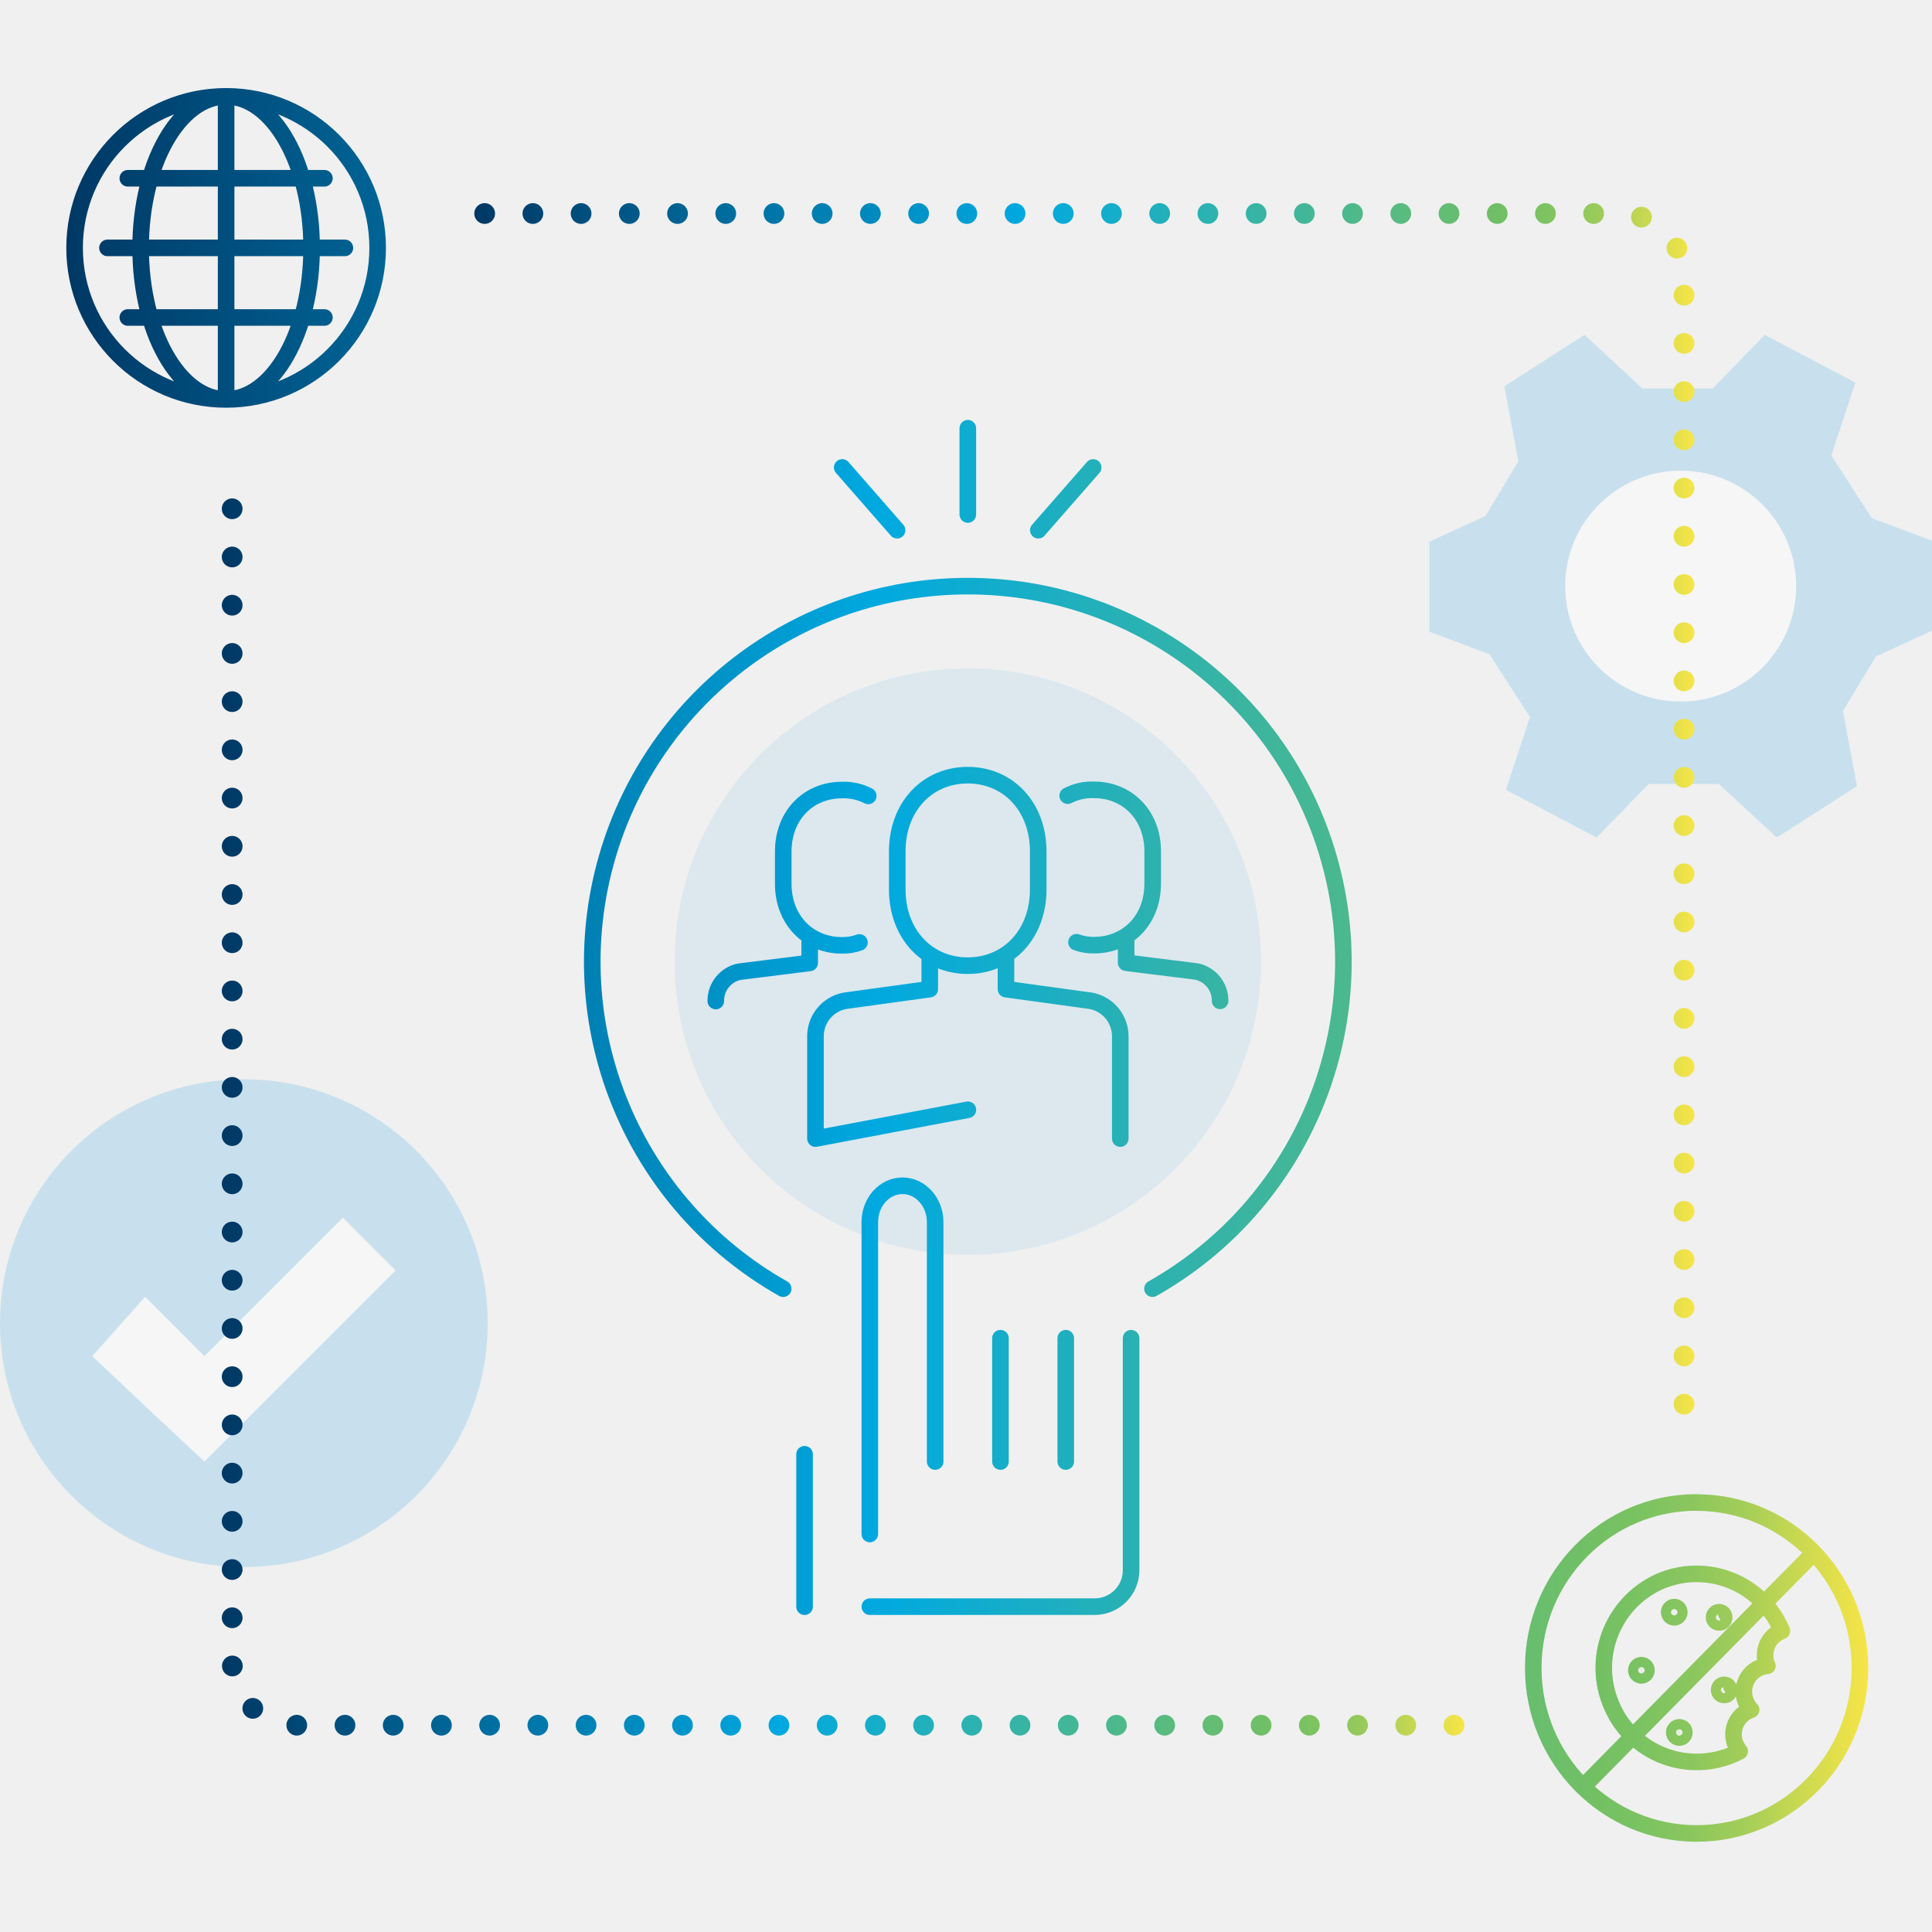
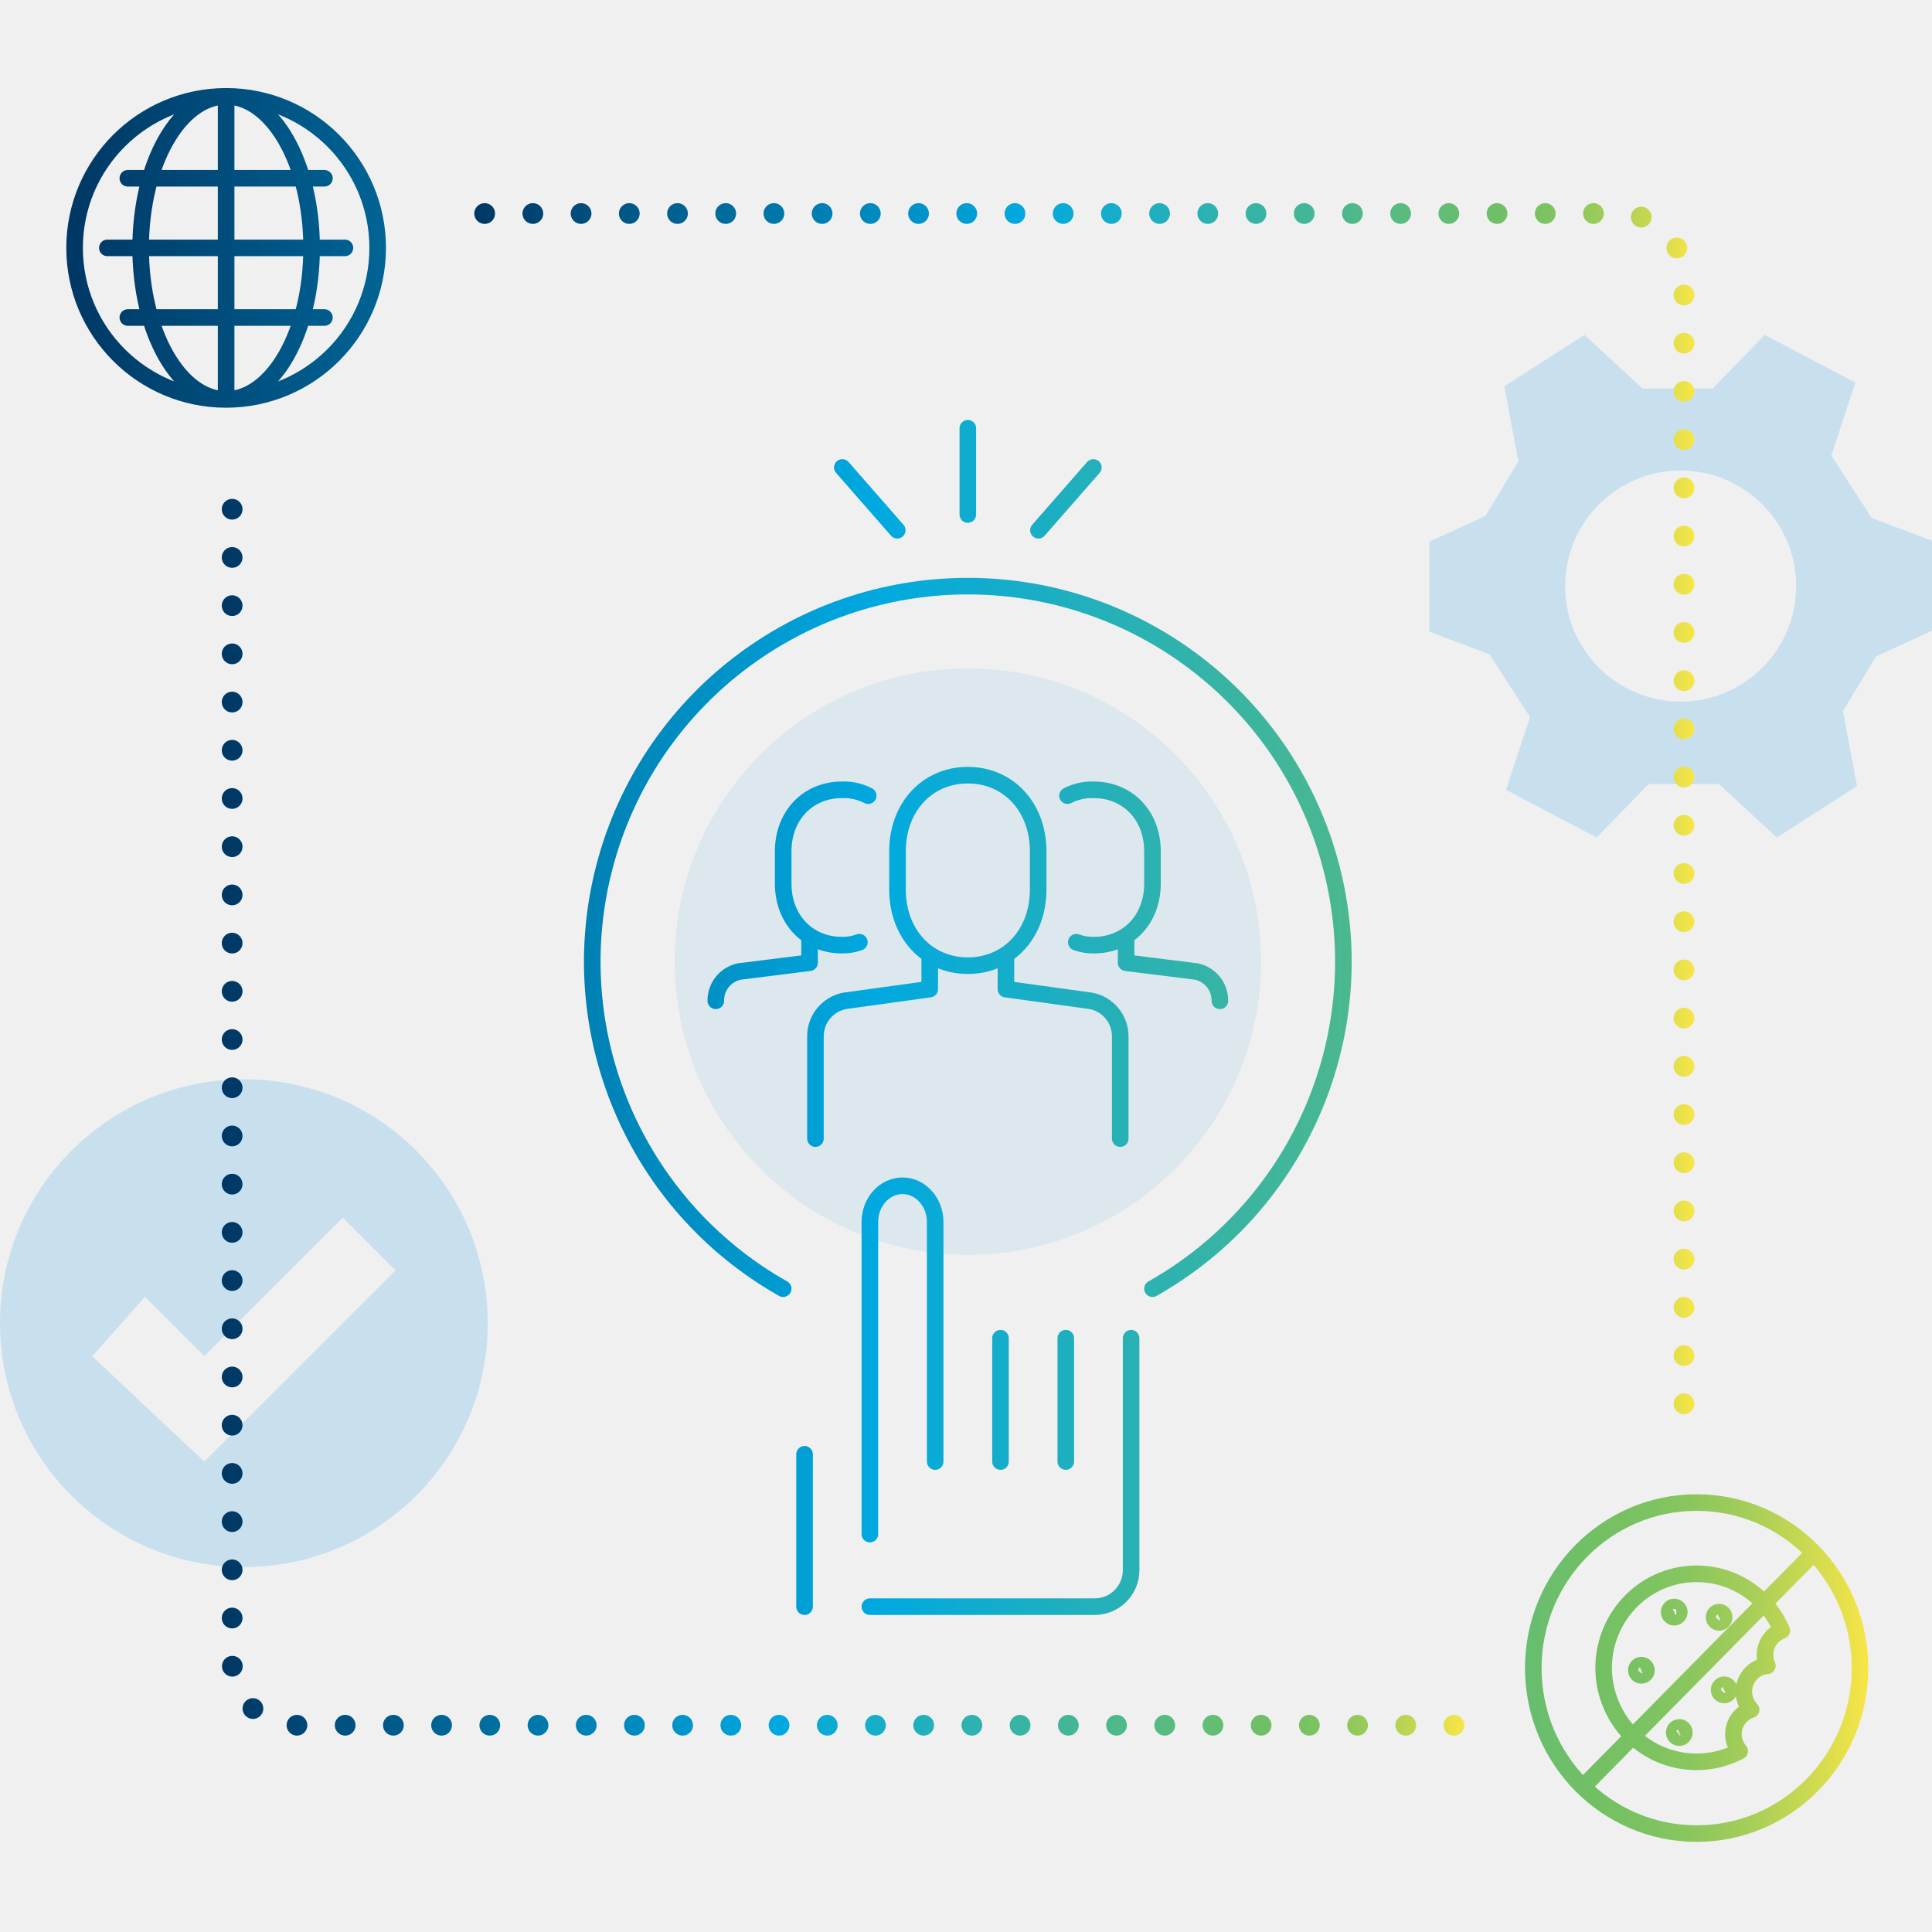
<svg xmlns="http://www.w3.org/2000/svg" xmlns:xlink="http://www.w3.org/1999/xlink" viewBox="0 0 466 466">
-   <defs>
-     <linearGradient id="a" data-name="Gradient" x1="15.99" y1="232.75" x2="450.63" y2="232.75" gradientUnits="userSpaceOnUse">
-       <stop offset="0" stop-color="#003865" />
-       <stop offset="0.45" stop-color="#00a9e0" />
-       <stop offset="0.85" stop-color="#73c063" />
-       <stop offset="0.87" stop-color="#79c262" />
-       <stop offset="0.9" stop-color="#89c65e" />
-       <stop offset="0.93" stop-color="#a3cd59" />
-       <stop offset="0.96" stop-color="#c8d851" />
-       <stop offset="1" stop-color="#f7e547" />
-       <stop offset="1" stop-color="#f9e547" />
-     </linearGradient>
-     <linearGradient id="b" x1="53.49" y1="269.31" x2="353.2" y2="269.31" xlink:href="#a" />
-     <linearGradient id="c" x1="114.4" y1="199.86" x2="408.69" y2="199.86" xlink:href="#a" />
-   </defs>
-   <g>
-     <circle cx="233.44" cy="231.94" r="70.72" fill="#8dc8e8" opacity="0.2" />
-     <g opacity="0.4">
-       <polyline points="366.23 111.28 362.85 93.18 382.17 80.77 396.18 93.7 413.09 93.7 425.66 80.77 447.52 92.28 441.72 109.86 451.5 124.99 466 130.42 466 141.4 466 152.14 452.47 158.34 444.52 171.51 447.91 189.61 428.58 202.02 414.57 189.09 397.66 189.09 385.1 202.02 363.23 190.51 369.03 172.93 359.25 157.81 344.75 152.38 344.75 130.66 358.28 124.45" fill="#8dc8e8" />
-       <ellipse cx="405.38" cy="141.37" rx="27.85" ry="27.84" fill="#fff" />
-     </g>
-     <g opacity="0.4">
-       <circle cx="58.82" cy="319.15" r="58.82" fill="#8dc8e8" />
-       <path d="M36.57,340.61c-7-6.63-14.31-13.51-14.31-13.51L35,312.79l14.3,14.31,33.39-33.39,12.72,12.72-46.11,46.1Z" fill="#fff" />
-     </g>
-     <path d="M188.9,310.83a90.58,90.58,0,1,1,89.08,0M233.44,124.1V103.29m17,24.6,13.24-15.14m-47.3,15.14-13.24-15.14M208,274.63m34.64-44.18v8.13l20.5,2.82a8.71,8.71,0,0,1,7.07,8.49v24.74m-36.76-6.95-36.76,6.95V249.89a8.71,8.71,0,0,1,7.07-8.49l20.5-2.82v-8.13m26.16-15.91c0,10.69-7.19,18.38-17,18.38s-17-7.69-17-18.38v-9.19c0-10.69,7.18-18.38,17-18.38s17,7.69,17,18.38ZM202.9,256.45m-30.25-15a7.14,7.14,0,0,1,5.65-7.07l17-2.12v-6.36m12,1.42a11.84,11.84,0,0,1-4.24.7c-8,0-14.14-6.06-14.14-14.84v-7.78c0-8.78,6.1-14.84,14.14-14.84a12.76,12.76,0,0,1,6.36,1.41M264,256.45m7.63-30.6v6.36l17,2.12a7.15,7.15,0,0,1,5.66,7.07m-36.76-49.48a12.73,12.73,0,0,1,6.36-1.41c8,0,14.14,6.06,14.14,14.84v7.78c0,8.78-6.1,14.84-14.14,14.84a11.76,11.76,0,0,1-4.24-.7M209.81,387.53h54.26a8.8,8.8,0,0,0,8.75-8.75v-56m-78.76,64.76V350.77m63-28v29.75m-15.75-29.75v29.75m-15.75,0V294.76c0-4.84-3.54-8.75-7.88-8.75s-7.88,3.91-7.88,8.75V370m199.42-7.61c-21.76,0-39.4,17.87-39.4,39.92s17.64,39.92,39.4,39.92,39.4-17.87,39.4-39.92S431,362.42,409.23,362.42ZM404.33,390a1.24,1.24,0,0,0,.61-1.64,1.21,1.21,0,0,0-1.61-.62,1.24,1.24,0,0,0-.61,1.64A1.21,1.21,0,0,0,404.33,390Zm14.34,30.89a6.27,6.27,0,0,1,3.07-8.25,5,5,0,0,1,.64-.25,6.12,6.12,0,0,1-1.21-1.8,6.26,6.26,0,0,1,3.07-8.25,6.17,6.17,0,0,1,2.06-.54l0,0a6.26,6.26,0,0,1,3.07-8.25,3.25,3.25,0,0,1,.43-.18l-.16-.36A22.29,22.29,0,0,0,400,381.6a22.83,22.83,0,0,0-11.18,30A22.29,22.29,0,0,0,418.44,423c.4-.19.8-.38,1.18-.59A6.44,6.44,0,0,1,418.67,420.86Zm-3.51-29.65a1.25,1.25,0,0,0,.61-1.64,1.21,1.21,0,0,0-1.62-.62,1.25,1.25,0,0,0-.61,1.64A1.22,1.22,0,0,0,415.16,391.21Zm1.22,17.51a1.25,1.25,0,0,0,.61-1.64,1.22,1.22,0,0,0-1.62-.62,1.26,1.26,0,0,0-.61,1.64A1.23,1.23,0,0,0,416.38,408.72ZM405.56,419a1.26,1.26,0,0,0,.61-1.64,1.23,1.23,0,0,0-1.62-.62,1.24,1.24,0,0,0-.61,1.64A1.22,1.22,0,0,0,405.56,419Zm-9.15-15a1.25,1.25,0,0,0,.61-1.64,1.22,1.22,0,0,0-1.62-.61,1.25,1.25,0,0,0-.61,1.64A1.22,1.22,0,0,0,396.41,404ZM381.8,431l55.65-56.39M91.09,59.79A36.55,36.55,0,1,0,54.54,96.34,36.54,36.54,0,0,0,91.09,59.79ZM54.54,96.34c11.39,0,20.62-16.36,20.62-36.55S65.93,23.24,54.54,23.24m0,0c-11.38,0-20.62,16.36-20.62,36.55s9.24,36.55,20.62,36.55m0-73.1V59.79m20.62,0c0-20.19-9.23-36.55-20.62-36.55m0,0c-11.38,0-20.62,16.36-20.62,36.55m-8,0H83.19M30.83,43H78.25M30.83,76.58H78.25M54.54,23.24v73.1" fill="none" stroke-linecap="round" stroke-linejoin="round" stroke-width="4" stroke="url(#a)" />
-     <path d="M350.7,416.12H71.38A15.39,15.39,0,0,1,56,400.73V122.49" fill="none" stroke-linecap="round" stroke-linejoin="round" stroke-width="5" stroke-dasharray="0 11.63" stroke="url(#b)" />
-     <path d="M116.9,51.5H390.79a15.4,15.4,0,0,1,15.4,15.39V348.23" fill="none" stroke-linecap="round" stroke-linejoin="round" stroke-width="5" stroke-dasharray="0 11.63" stroke="url(#c)" />
+   <linearGradient id="a" gradientUnits="userSpaceOnUse" x1="15.992" x2="450.63" y1="232.75" y2="232.75">
+     <stop offset=".003" stop-color="#003865" />
+     <stop offset=".45" stop-color="#00a9e0" />
+     <stop offset=".851" stop-color="#73c063" />
+     <stop offset=".872" stop-color="#79c262" />
+     <stop offset=".9" stop-color="#89c65e" />
+     <stop offset=".931" stop-color="#a3cd59" />
+     <stop offset=".964" stop-color="#c8d851" />
+     <stop offset=".999" stop-color="#f7e547" />
+     <stop offset="1" stop-color="#f9e547" />
+   </linearGradient>
+   <linearGradient id="b" x1="53.493" x2="353.202" xlink:href="#a" y1="269.309" y2="269.309" />
+   <linearGradient id="c" x1="114.404" x2="408.685" xlink:href="#a" y1="199.864" y2="199.864" />
+   <g fill="#8dc8e8">
+     <circle cx="233.442" cy="231.942" opacity=".2" r="70.721" />
+     <path d="m366.228 111.283-3.382-18.1 19.326-12.411 14.012 12.928h16.91l12.562-12.928 21.863 11.506-5.8 17.582 9.784 15.126 14.5 5.43v21.719l-13.528 6.206-7.947 13.168 3.382 18.1-19.33 12.411-14.011-12.928h-16.911l-12.558 12.928-21.863-11.506 5.8-17.582-9.784-15.126-14.494-5.43v-21.719l13.528-6.206zm67 30.089a27.854 27.854 0 1 0 -27.854 27.842 27.848 27.848 0 0 0 27.856-27.842z" opacity=".4" />
+     <path d="m117.644 319.146a58.822 58.822 0 1 1 -58.822-58.822 58.821 58.821 0 0 1 58.822 58.822zm-68.361 33.386 46.1-46.1-12.714-12.722-33.386 33.39-14.308-14.313-12.718 14.313s7.268 6.888 14.308 13.514z" opacity=".4" />
  </g>
+   <path d="m188.9 310.832a90.579 90.579 0 1 1 89.076 0m-44.534-186.732v-20.81m17.028 24.6 13.244-15.136m-47.3 15.136-13.244-15.14m39.462 117.7v8.129l20.5 2.828a8.7 8.7 0 0 1 7.069 8.483v24.741m-73.518 0v-24.744a8.7 8.7 0 0 1 7.069-8.483l20.5-2.828v-8.129m26.156-15.906c0 10.689-7.184 18.38-16.966 18.38s-16.966-7.691-16.966-18.38v-9.189c0-10.689 7.184-18.38 16.966-18.38s16.966 7.691 16.966 18.38zm-77.76 26.859a7.134 7.134 0 0 1 5.655-7.069l16.966-2.121v-6.362m12.018 1.414a11.729 11.729 0 0 1 -4.242.707c-8.038 0-14.138-6.062-14.138-14.845v-7.776c0-8.784 6.1-14.845 14.138-14.845a12.77 12.77 0 0 1 6.362 1.413m62.208 33.932v6.362l16.966 2.121a7.134 7.134 0 0 1 5.655 7.069m-36.759-49.48a12.77 12.77 0 0 1 6.362-1.413c8.039 0 14.138 6.061 14.138 14.845v7.776c0 8.783-6.1 14.845-14.138 14.845a11.724 11.724 0 0 1 -4.241-.707m-49.786 160.263h54.261a8.8 8.8 0 0 0 8.752-8.752v-56.011m-78.766 64.763v-36.758m63.013-28v29.756m-15.753-29.756v29.756m-15.754 0v-57.767c0-4.841-3.534-8.751-7.876-8.751s-7.877 3.91-7.877 8.751v75.265m199.418-7.607c-21.76 0-39.4 17.874-39.4 39.921s17.64 39.921 39.4 39.921 39.4-17.873 39.4-39.921-17.64-39.921-39.4-39.921zm-4.9 27.549a1.245 1.245 0 0 0 .609-1.638 1.215 1.215 0 0 0 -1.616-.618 1.245 1.245 0 0 0 -.61 1.638 1.215 1.215 0 0 0 1.621.618zm14.338 30.9a6.216 6.216 0 0 1 3.7-8.5 6.288 6.288 0 0 1 1.863-10.052 6.089 6.089 0 0 1 2.063-.537c-.007-.017-.016-.033-.024-.05a6.273 6.273 0 0 1 3.073-8.255c.141-.065.283-.122.426-.175-.051-.121-.1-.243-.157-.364a22.28 22.28 0 0 0 -29.63-11.334 22.817 22.817 0 0 0 -11.177 30.03 22.28 22.28 0 0 0 29.638 11.325c.4-.184.8-.38 1.181-.585a6.248 6.248 0 0 1 -.952-1.507zm-3.514-29.658a1.244 1.244 0 0 0 .61-1.638 1.215 1.215 0 0 0 -1.617-.617 1.244 1.244 0 0 0 -.61 1.638 1.215 1.215 0 0 0 1.621.613zm1.222 17.515a1.245 1.245 0 0 0 .61-1.638 1.215 1.215 0 0 0 -1.617-.618 1.245 1.245 0 0 0 -.61 1.638 1.217 1.217 0 0 0 1.621.614zm-10.824 10.288a1.245 1.245 0 0 0 .609-1.638 1.214 1.214 0 0 0 -1.616-.617 1.244 1.244 0 0 0 -.61 1.638 1.215 1.215 0 0 0 1.621.613zm-9.147-15.015a1.245 1.245 0 0 0 .61-1.638 1.215 1.215 0 0 0 -1.617-.618 1.245 1.245 0 0 0 -.609 1.638 1.215 1.215 0 0 0 1.62.614zm-14.613 27 55.661-56.397m-346.36-314.809a36.551 36.551 0 1 0 -36.55 36.551 36.551 36.551 0 0 0 36.55-36.551zm-36.55 36.551c11.387 0 20.618-16.365 20.618-36.551s-9.231-36.551-20.618-36.551m0 0c-11.387 0-20.619 16.365-20.619 36.551s9.232 36.551 20.619 36.551m0-73.1v36.549m20.618 0c0-20.186-9.231-36.551-20.618-36.551m0 0c-11.387 0-20.619 16.365-20.619 36.551m-8.029 0h57.3m-52.361-16.791h47.417m-47.417 33.584h47.417m-23.708-53.344v73.1" fill="none" stroke="url(#a)" stroke-linecap="round" stroke-linejoin="round" stroke-width="4" />
+   <path d="m350.7 416.124h-279.315a15.391 15.391 0 0 1 -15.392-15.391v-278.24" style="fill:none;stroke-linecap:round;stroke-linejoin:round;stroke-width:5;stroke-dasharray:0 11.628;stroke:url(#b)" />
+   <path d="m116.9 51.5h273.89a15.391 15.391 0 0 1 15.391 15.391v281.334" style="fill:none;stroke-linecap:round;stroke-linejoin:round;stroke-width:5;stroke-dasharray:0 11.628;stroke:url(#c)" />
</svg>
